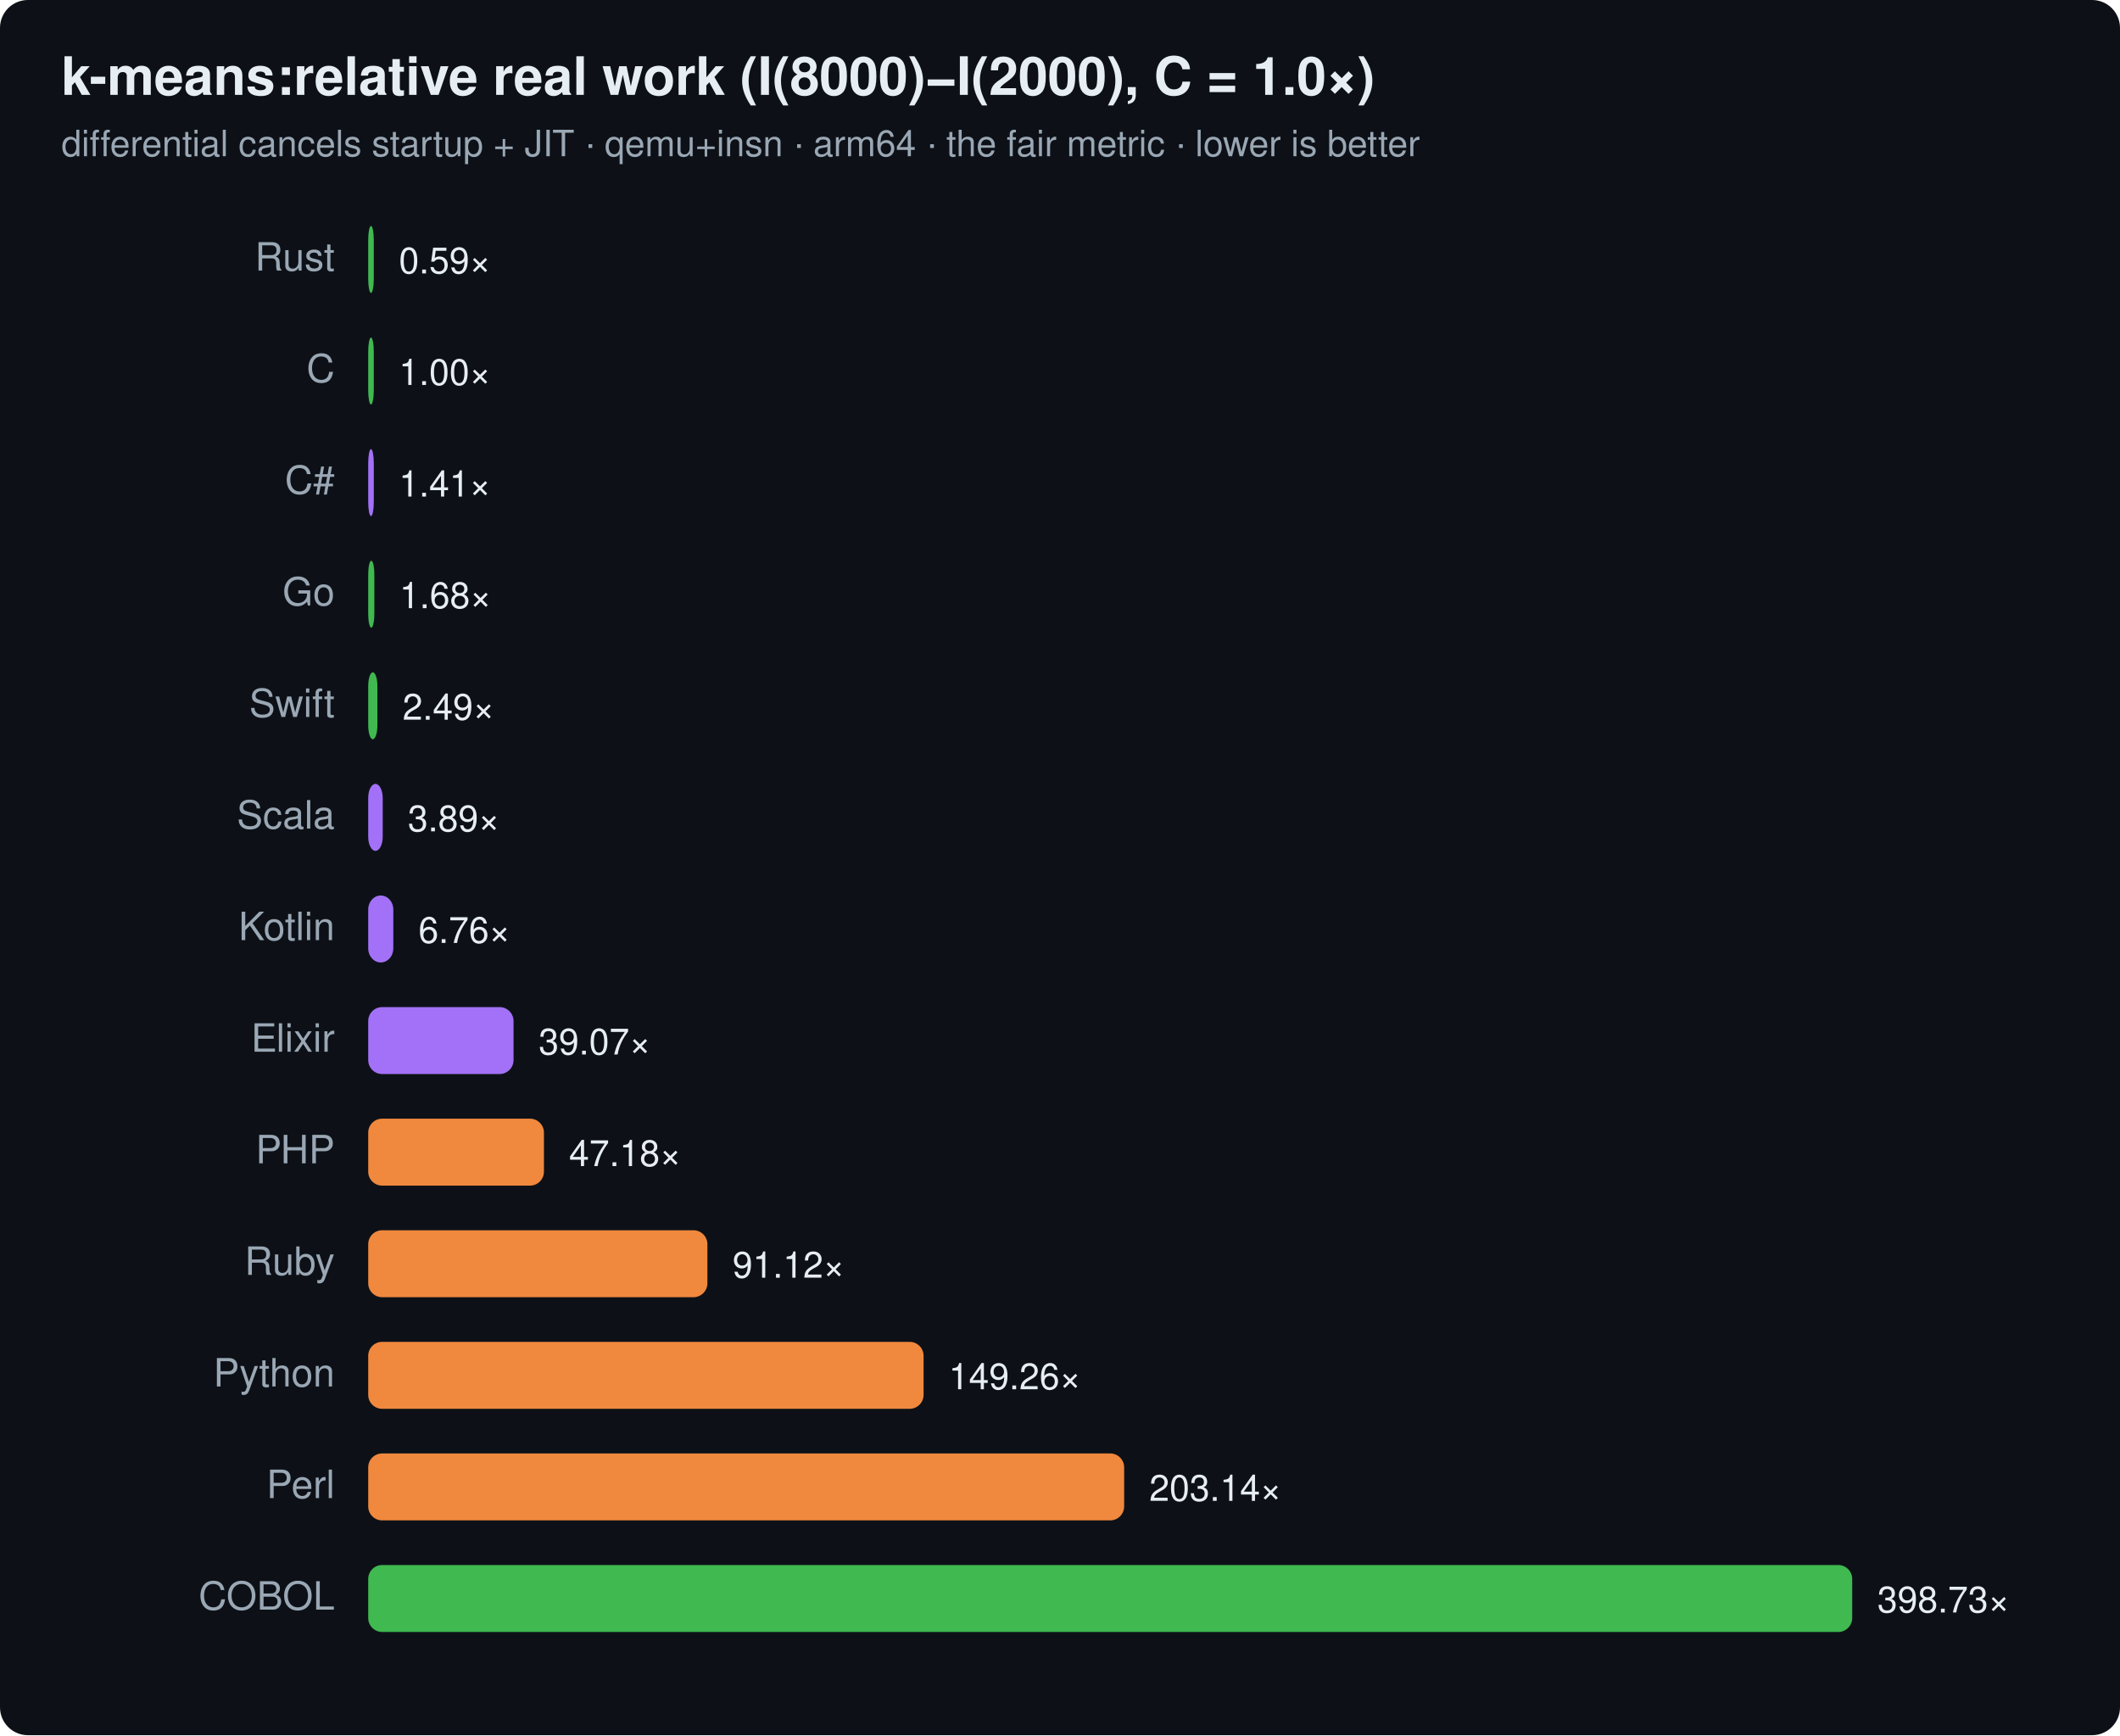
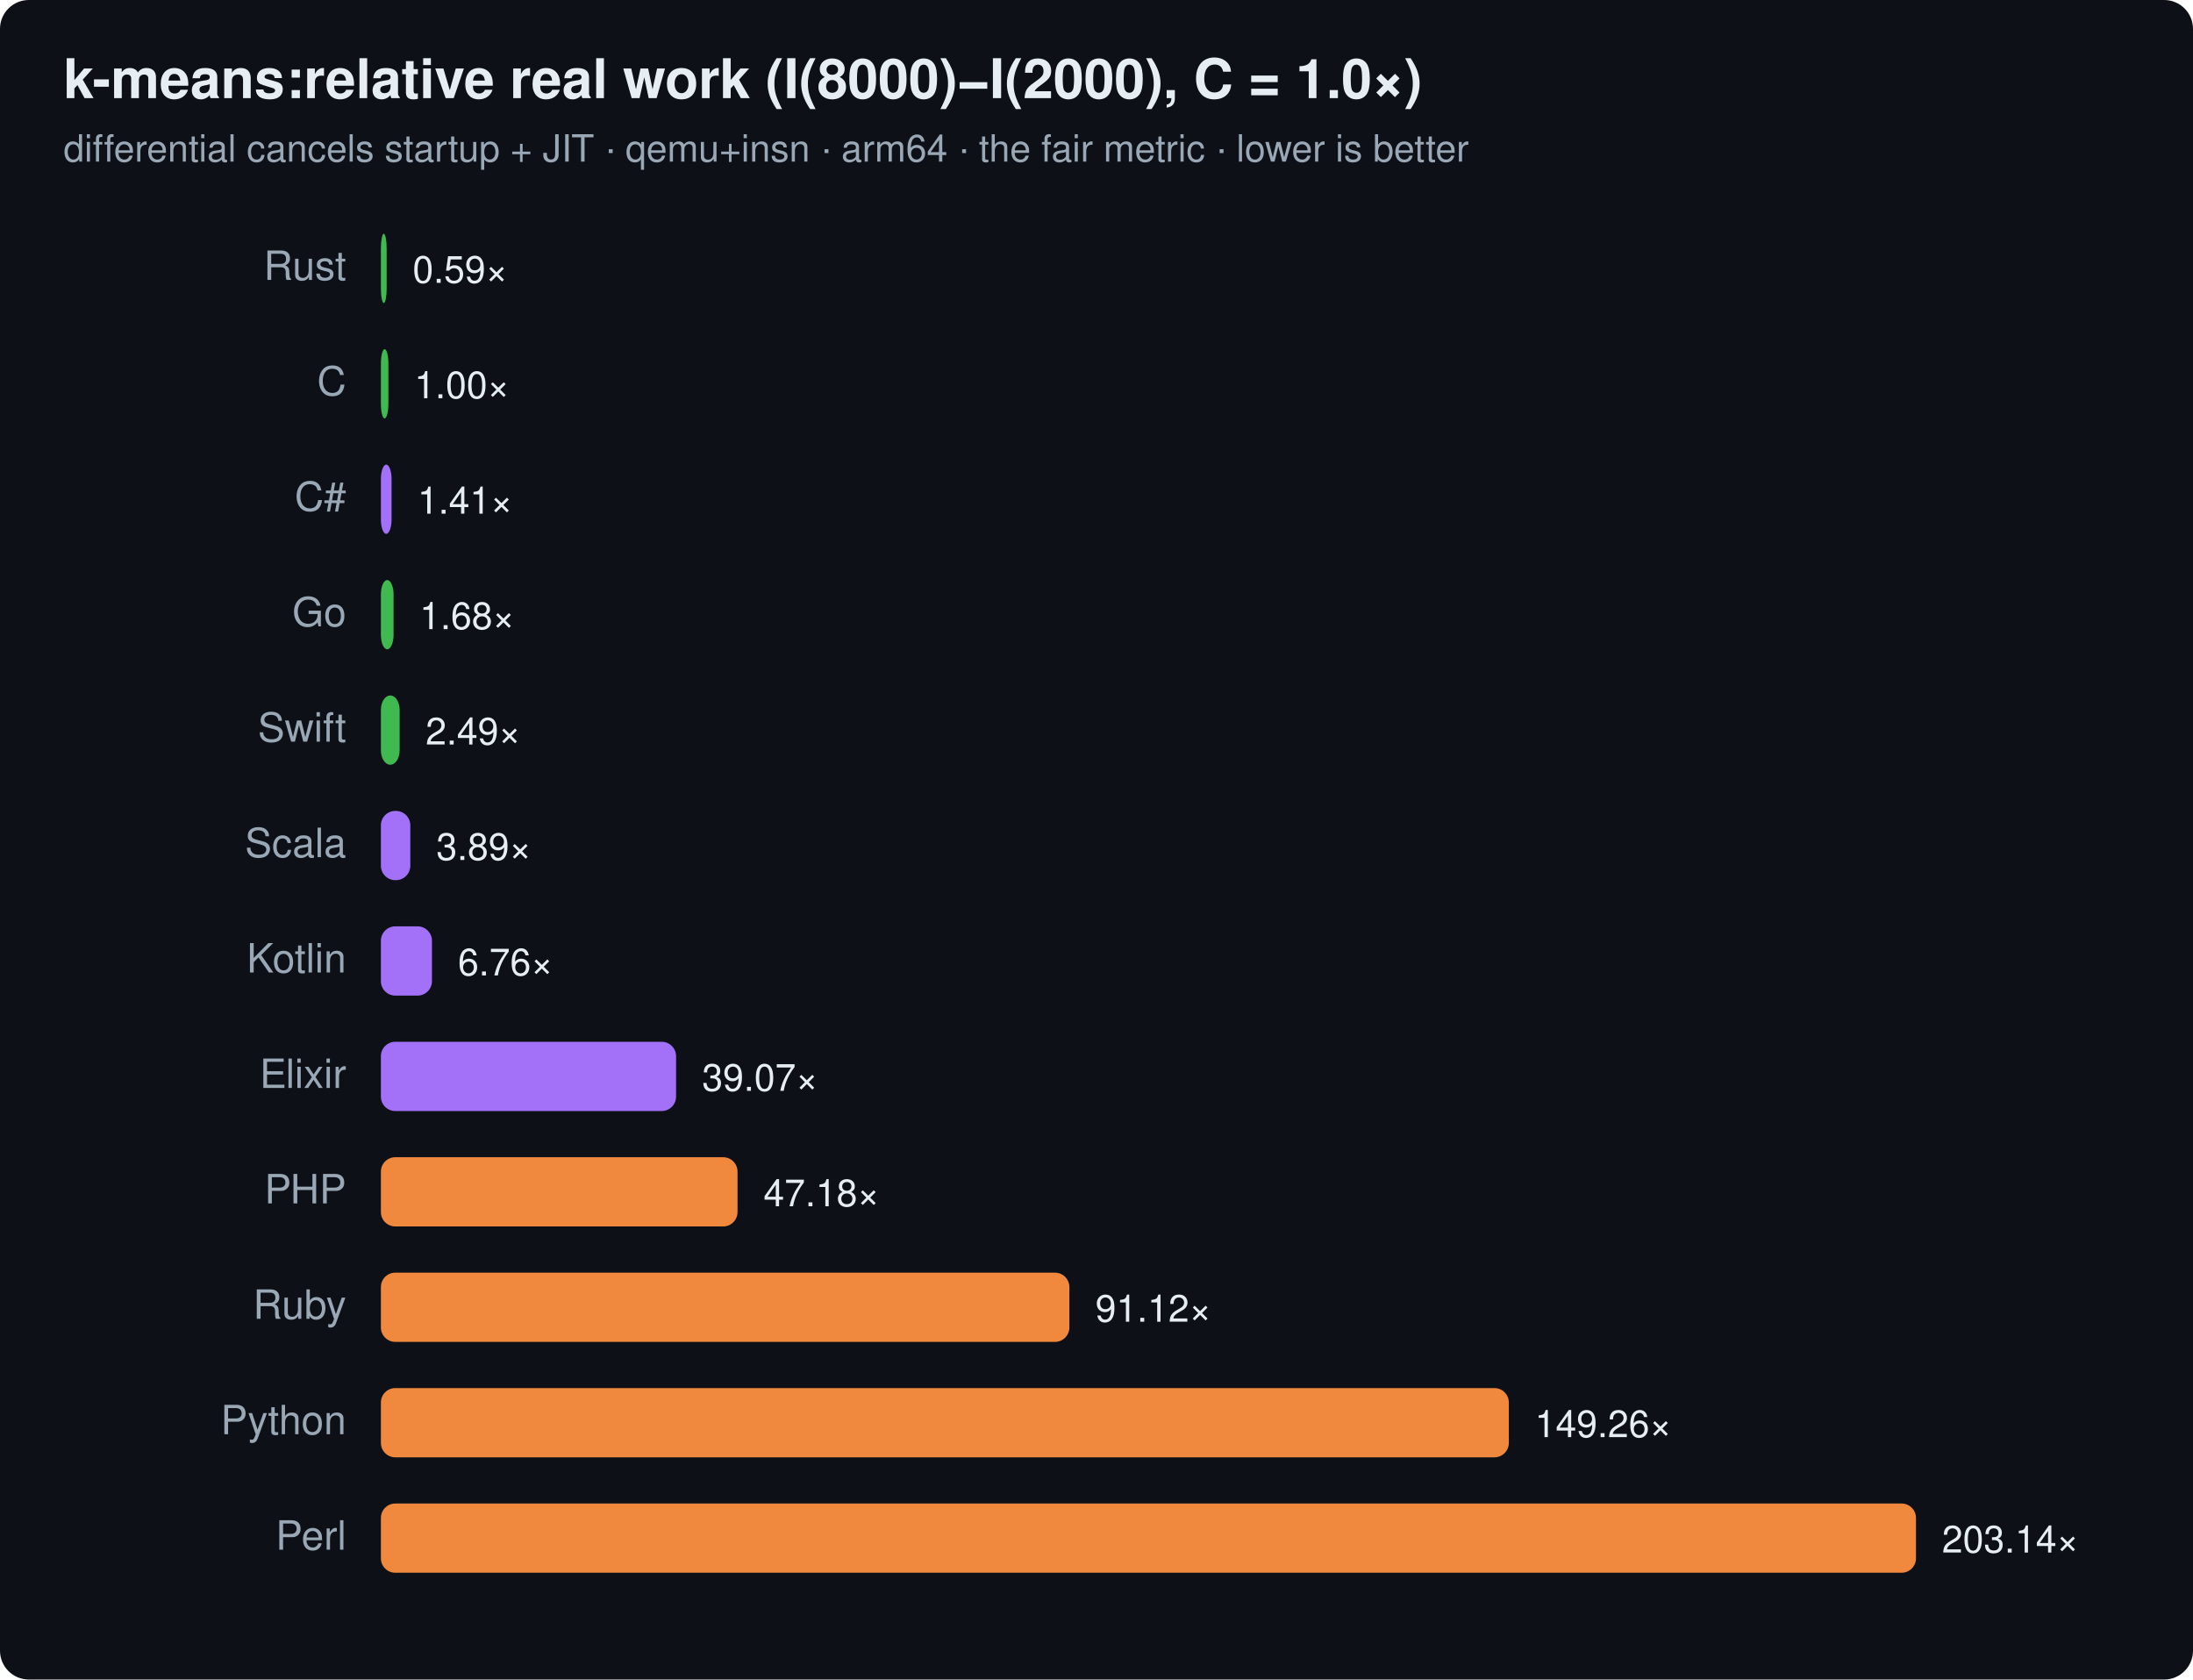
- <svg xmlns="http://www.w3.org/2000/svg" width="760" height="622" viewBox="0 0 760 622" font-family="ui-sans-serif,system-ui,Segoe UI,Helvetica,Arial">
-   <rect width="760" height="622" rx="10" fill="#0d1117" />
+ <svg xmlns="http://www.w3.org/2000/svg" width="760" height="582" viewBox="0 0 760 582" font-family="ui-sans-serif,system-ui,Segoe UI,Helvetica,Arial">
+   <rect width="760" height="582" rx="10" fill="#0d1117" />
  <text x="22" y="34" font-size="19" font-weight="700" fill="#e6edf3">k-means:relative real work (I(8000)−I(2000), C = 1.0×)</text>
  <text x="22" y="56" font-size="13" fill="#9aa7b4">differential cancels startup + JIT · qemu+insn · arm64 · the fair metric · lower is better</text>
  <text x="120" y="97" text-anchor="end" font-size="14" fill="#9aa7b4">Rust</text>
  <rect x="132" y="81" width="2.0" height="24" rx="5" fill="#3fb950" />
  <text x="143.0" y="98" font-size="13" fill="#e6edf3">0.59×</text>
  <text x="120" y="137" text-anchor="end" font-size="14" fill="#9aa7b4">C</text>
-   <rect x="132" y="121" width="2.0" height="24" rx="5" fill="#3fb950" />
-   <text x="143.0" y="138" font-size="13" fill="#e6edf3">1.00×</text>
+   <rect x="132" y="121" width="2.6" height="24" rx="5" fill="#3fb950" />
+   <text x="143.6" y="138" font-size="13" fill="#e6edf3">1.00×</text>
  <text x="120" y="177" text-anchor="end" font-size="14" fill="#9aa7b4">C#</text>
-   <rect x="132" y="161" width="2.0" height="24" rx="5" fill="#a371f7" />
-   <text x="143.0" y="178" font-size="13" fill="#e6edf3">1.41×</text>
+   <rect x="132" y="161" width="3.7" height="24" rx="5" fill="#a371f7" />
+   <text x="144.7" y="178" font-size="13" fill="#e6edf3">1.41×</text>
  <text x="120" y="217" text-anchor="end" font-size="14" fill="#9aa7b4">Go</text>
-   <rect x="132" y="201" width="2.2" height="24" rx="5" fill="#3fb950" />
-   <text x="143.2" y="218" font-size="13" fill="#e6edf3">1.68×</text>
+   <rect x="132" y="201" width="4.4" height="24" rx="5" fill="#3fb950" />
+   <text x="145.4" y="218" font-size="13" fill="#e6edf3">1.68×</text>
  <text x="120" y="257" text-anchor="end" font-size="14" fill="#9aa7b4">Swift</text>
-   <rect x="132" y="241" width="3.3" height="24" rx="5" fill="#3fb950" />
-   <text x="144.3" y="258" font-size="13" fill="#e6edf3">2.49×</text>
+   <rect x="132" y="241" width="6.5" height="24" rx="5" fill="#3fb950" />
+   <text x="147.5" y="258" font-size="13" fill="#e6edf3">2.49×</text>
  <text x="120" y="297" text-anchor="end" font-size="14" fill="#9aa7b4">Scala</text>
-   <rect x="132" y="281" width="5.2" height="24" rx="5" fill="#a371f7" />
-   <text x="146.2" y="298" font-size="13" fill="#e6edf3">3.89×</text>
+   <rect x="132" y="281" width="10.2" height="24" rx="5" fill="#a371f7" />
+   <text x="151.2" y="298" font-size="13" fill="#e6edf3">3.89×</text>
  <text x="120" y="337" text-anchor="end" font-size="14" fill="#9aa7b4">Kotlin</text>
-   <rect x="132" y="321" width="9.0" height="24" rx="5" fill="#a371f7" />
-   <text x="150.0" y="338" font-size="13" fill="#e6edf3">6.76×</text>
+   <rect x="132" y="321" width="17.7" height="24" rx="5" fill="#a371f7" />
+   <text x="158.7" y="338" font-size="13" fill="#e6edf3">6.76×</text>
  <text x="120" y="377" text-anchor="end" font-size="14" fill="#9aa7b4">Elixir</text>
-   <rect x="132" y="361" width="52.1" height="24" rx="5" fill="#a371f7" />
-   <text x="193.1" y="378" font-size="13" fill="#e6edf3">39.07×</text>
+   <rect x="132" y="361" width="102.3" height="24" rx="5" fill="#a371f7" />
+   <text x="243.3" y="378" font-size="13" fill="#e6edf3">39.07×</text>
  <text x="120" y="417" text-anchor="end" font-size="14" fill="#9aa7b4">PHP</text>
-   <rect x="132" y="401" width="63.0" height="24" rx="5" fill="#f0883e" />
-   <text x="204.0" y="418" font-size="13" fill="#e6edf3">47.18×</text>
+   <rect x="132" y="401" width="123.6" height="24" rx="5" fill="#f0883e" />
+   <text x="264.6" y="418" font-size="13" fill="#e6edf3">47.18×</text>
  <text x="120" y="457" text-anchor="end" font-size="14" fill="#9aa7b4">Ruby</text>
-   <rect x="132" y="441" width="121.6" height="24" rx="5" fill="#f0883e" />
-   <text x="262.6" y="458" font-size="13" fill="#e6edf3">91.12×</text>
+   <rect x="132" y="441" width="238.6" height="24" rx="5" fill="#f0883e" />
+   <text x="379.6" y="458" font-size="13" fill="#e6edf3">91.12×</text>
  <text x="120" y="497" text-anchor="end" font-size="14" fill="#9aa7b4">Python</text>
-   <rect x="132" y="481" width="199.1" height="24" rx="5" fill="#f0883e" />
-   <text x="340.1" y="498" font-size="13" fill="#e6edf3">149.26×</text>
+   <rect x="132" y="481" width="390.9" height="24" rx="5" fill="#f0883e" />
+   <text x="531.9" y="498" font-size="13" fill="#e6edf3">149.26×</text>
  <text x="120" y="537" text-anchor="end" font-size="14" fill="#9aa7b4">Perl</text>
-   <rect x="132" y="521" width="271.0" height="24" rx="5" fill="#f0883e" />
-   <text x="412.0" y="538" font-size="13" fill="#e6edf3">203.14×</text>
-   <text x="120" y="577" text-anchor="end" font-size="14" fill="#9aa7b4">COBOL</text>
-   <rect x="132" y="561" width="532.0" height="24" rx="5" fill="#3fb950" />
-   <text x="673.0" y="578" font-size="13" fill="#e6edf3">398.73×</text>
+   <rect x="132" y="521" width="532.0" height="24" rx="5" fill="#f0883e" />
+   <text x="673.0" y="538" font-size="13" fill="#e6edf3">203.14×</text>
</svg>
